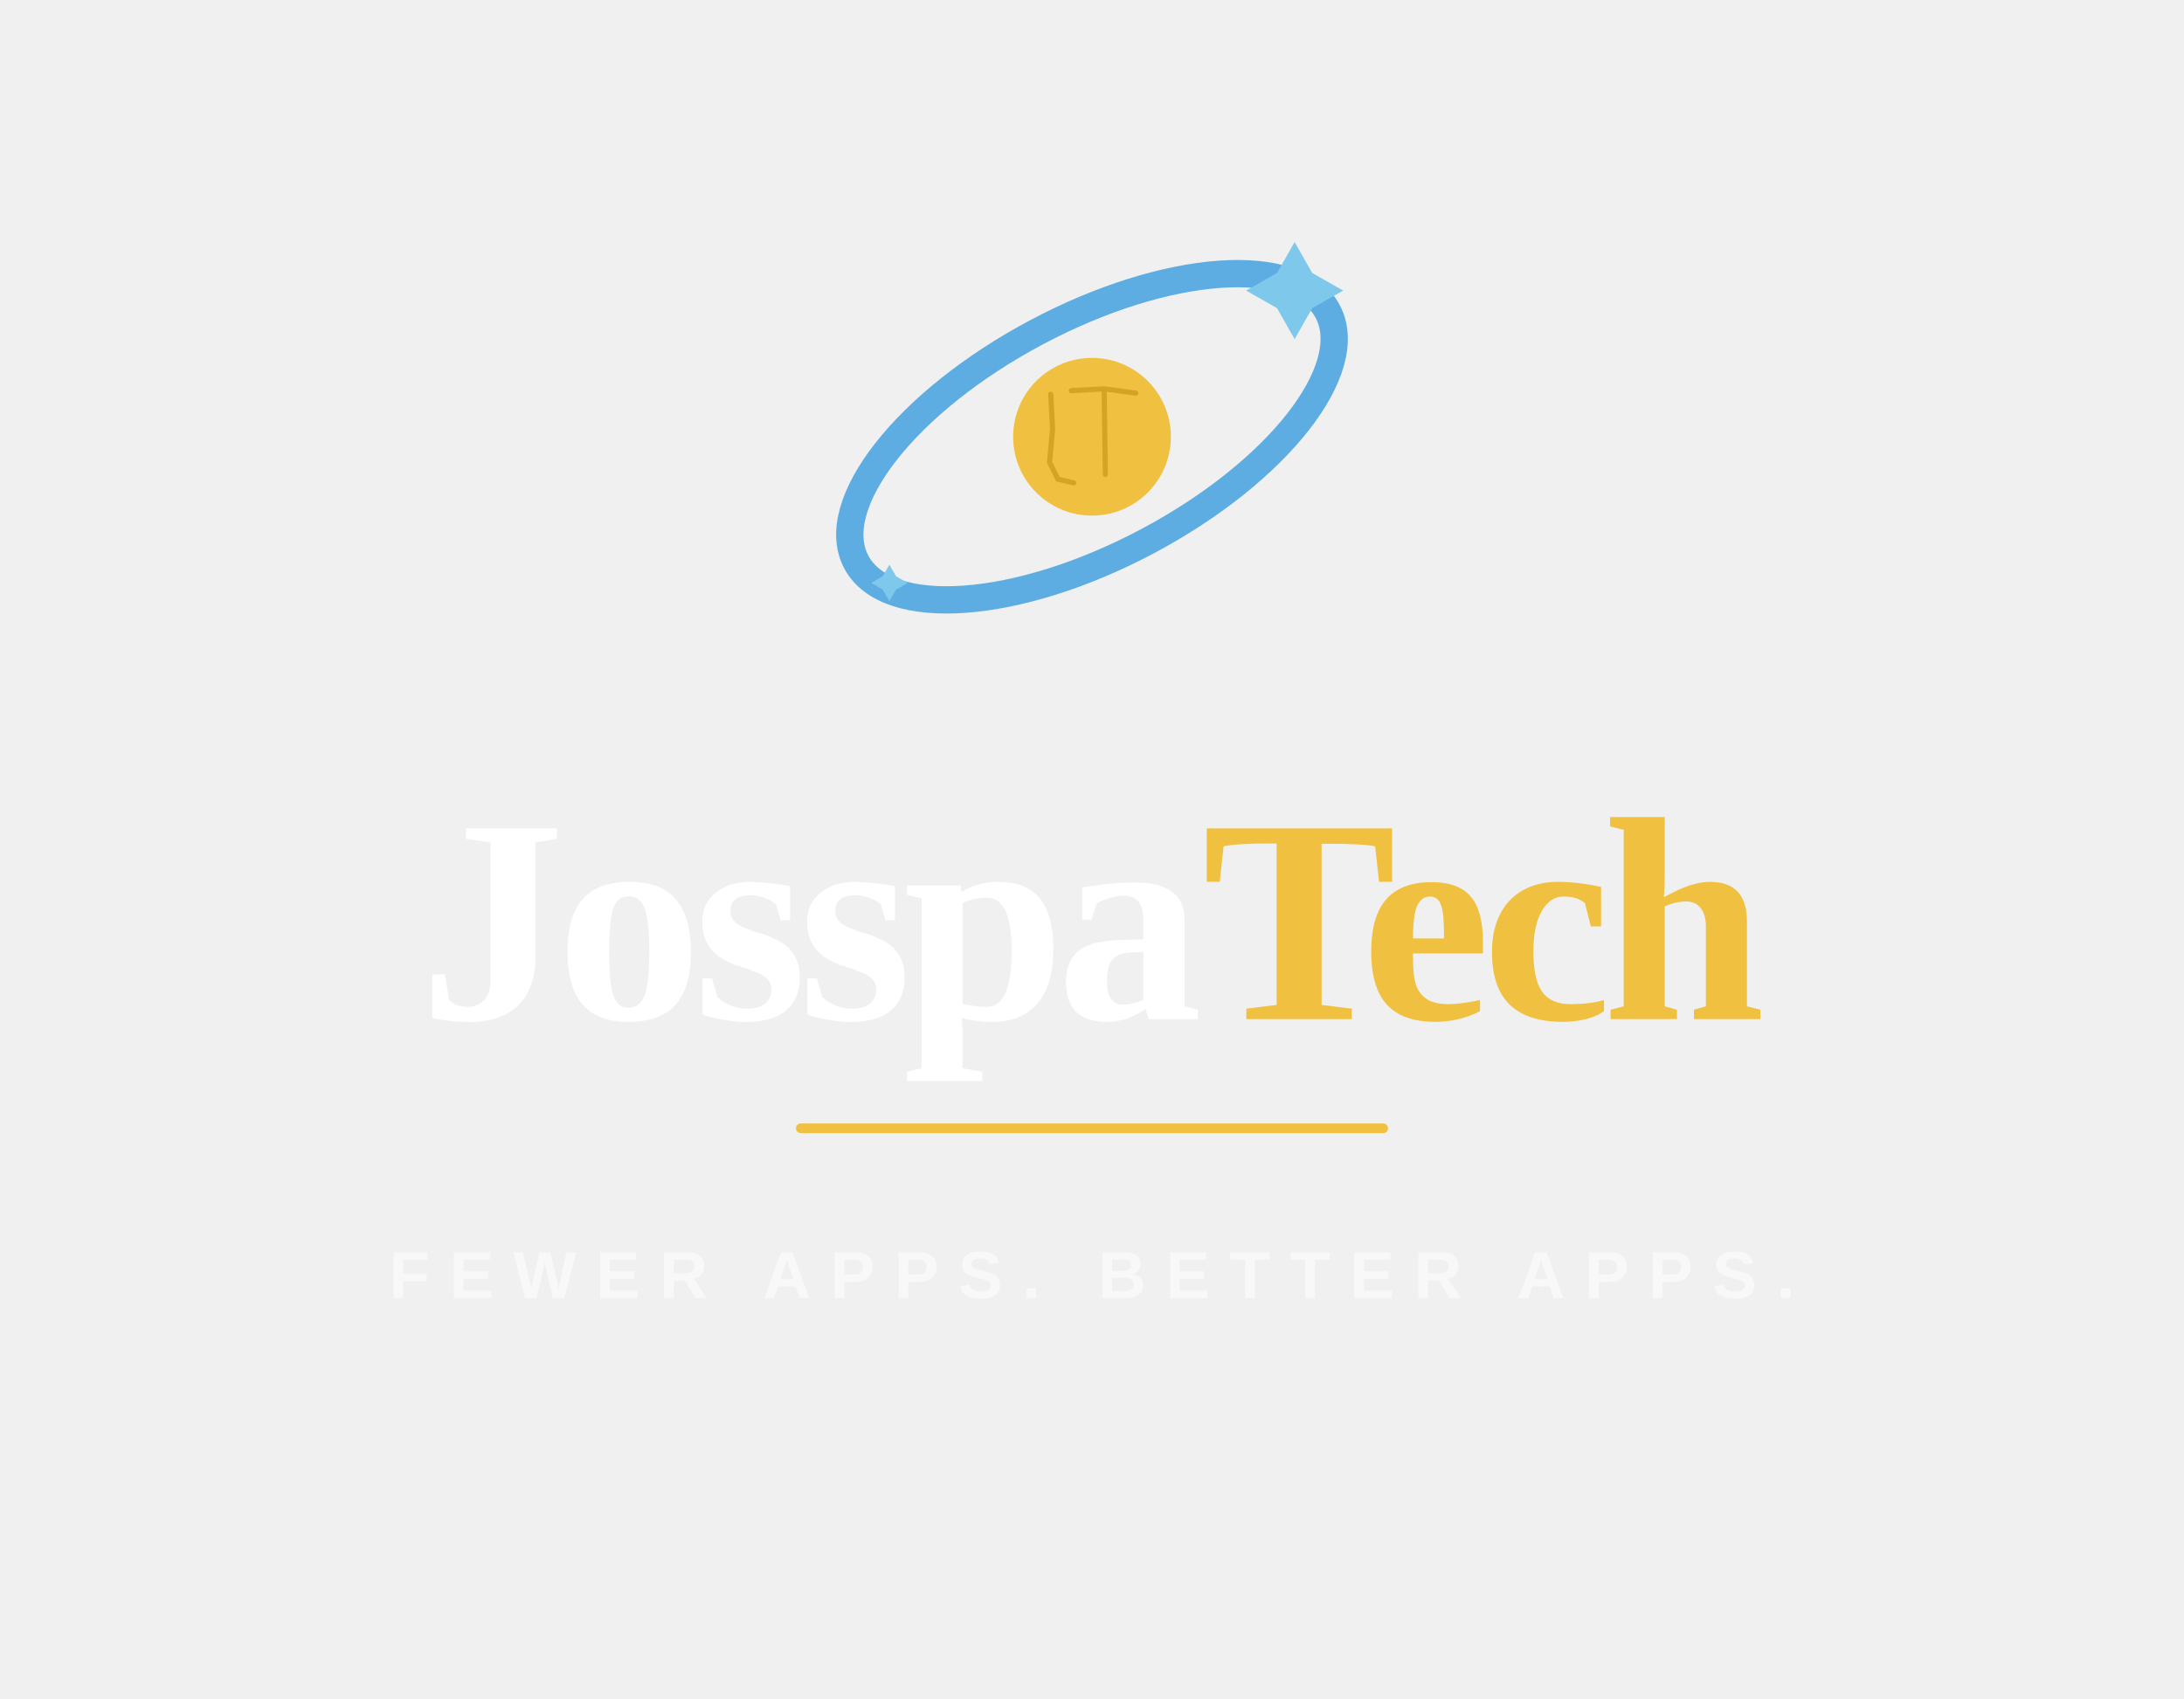
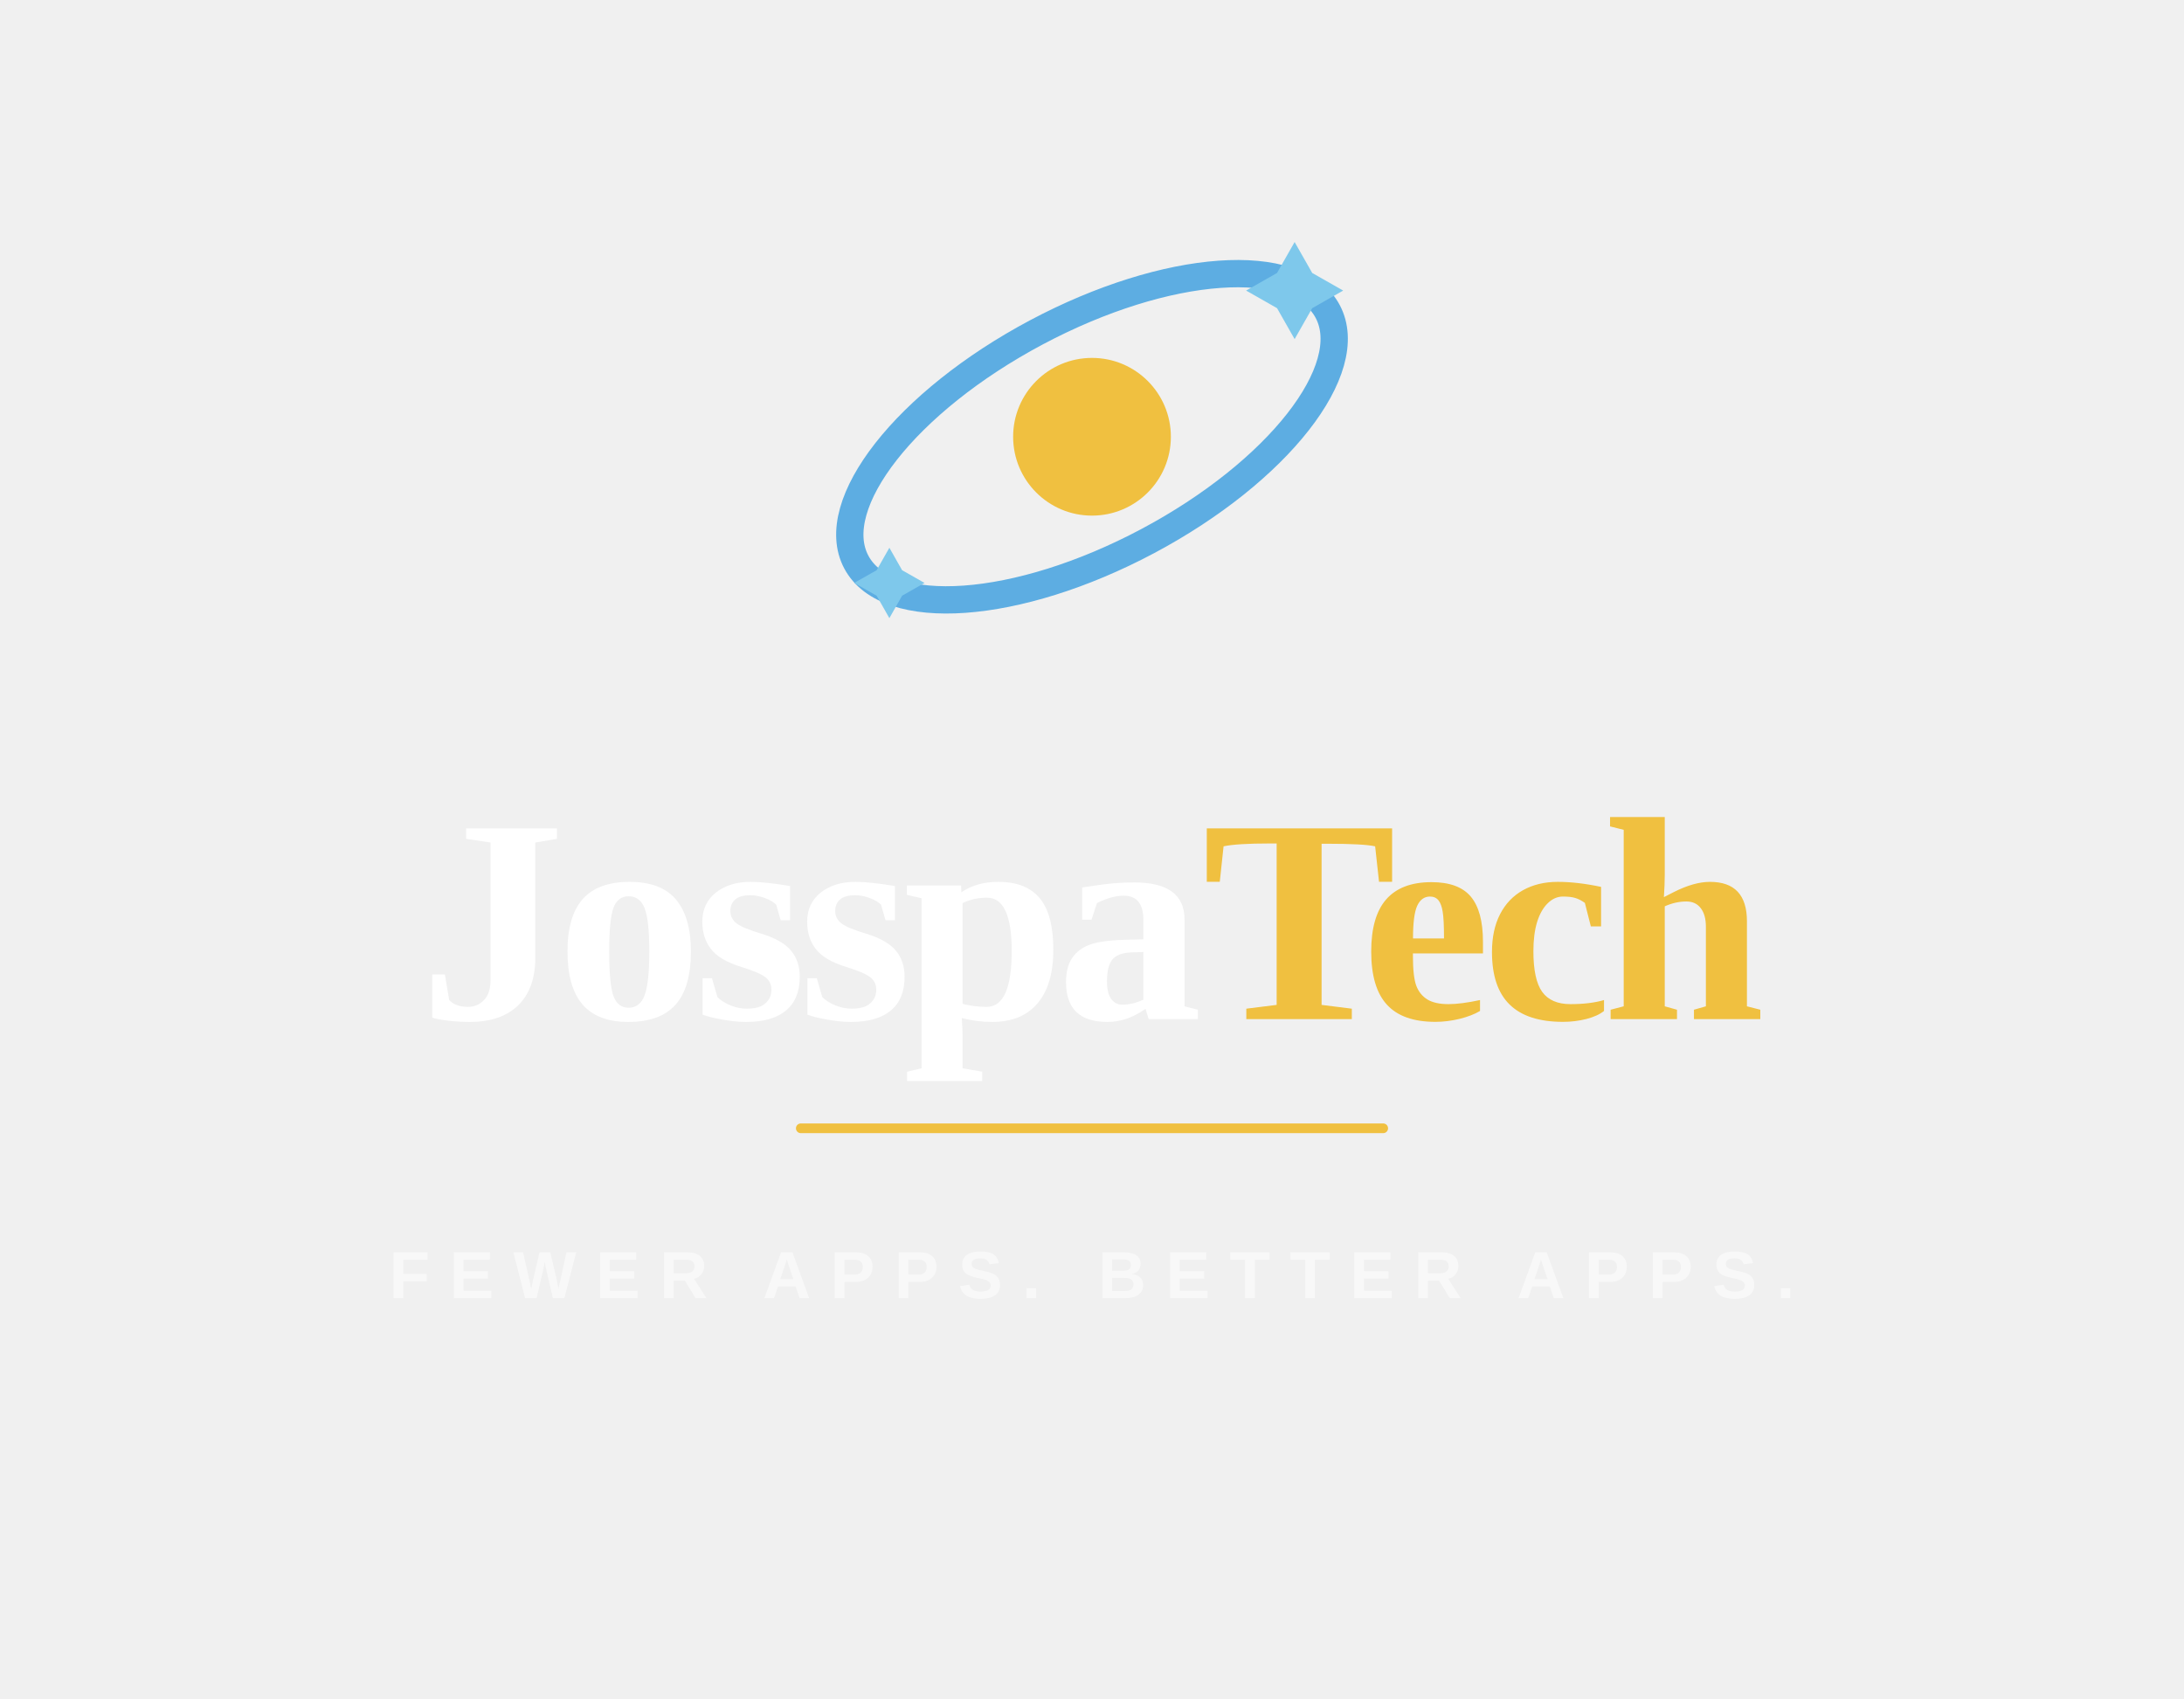
<svg xmlns="http://www.w3.org/2000/svg" viewBox="0 0 360 280" role="img" aria-label="JosspaTech">
  <g transform="translate(116 8)">
    <circle cx="64" cy="64" r="13" fill="#F0C040" />
-     <path d="M57.2,57.0 57.5,62.8 57.0,68.2 58.4,71.0 61.0,71.6" stroke="#B8860B" stroke-width="0.85" fill="none" stroke-linecap="round" opacity="0.48" />
-     <path d="M60.6,56.4 66.0,56.1 71.2,56.8 M66.0,56.1 66.2,70.2" stroke="#B8860B" stroke-width="0.85" fill="none" stroke-linecap="round" opacity="0.48" />
    <ellipse cx="64" cy="64" rx="44" ry="19.5" fill="none" stroke="#5DADE2" stroke-width="4.5" transform="rotate(-28 64 64)" />
    <path d="M97.4,31.9 100.3,37.0 105.4,39.9 100.3,42.8 97.4,47.9 94.5,42.8 89.4,39.9 94.5,37.0 Z" fill="#7EC8EB" />
-     <path d="M30.6,85.1 31.7,87.0 33.6,88.1 31.7,89.2 30.6,91.1 29.5,89.2 27.6,88.1 29.5,87.0 Z" fill="#7EC8EB" />
+     <path d="M30.6,82.3 32.7,86.0 36.4,88.1 32.7,90.2 30.6,93.9 28.5,90.2 24.8,88.1 28.5,86.0 Z" fill="#7EC8EB" />
  </g>
  <text x="180" y="168" text-anchor="middle" font-family="Georgia, 'Times New Roman', Times, serif" font-size="48" font-weight="700" letter-spacing="-1.4" fill="#FFFFFF">Josspa<tspan fill="#F0C040">Tech</tspan>
  </text>
  <line x1="132" y1="186" x2="228" y2="186" stroke="#F0C040" stroke-width="1.6" stroke-linecap="round" />
  <text x="180" y="214" text-anchor="middle" font-family="Manrope, 'Segoe UI', Arial, sans-serif" font-size="11" font-weight="700" letter-spacing="3.2" fill="rgba(255,255,255,0.55)">FEWER APPS. BETTER APPS.</text>
</svg>
